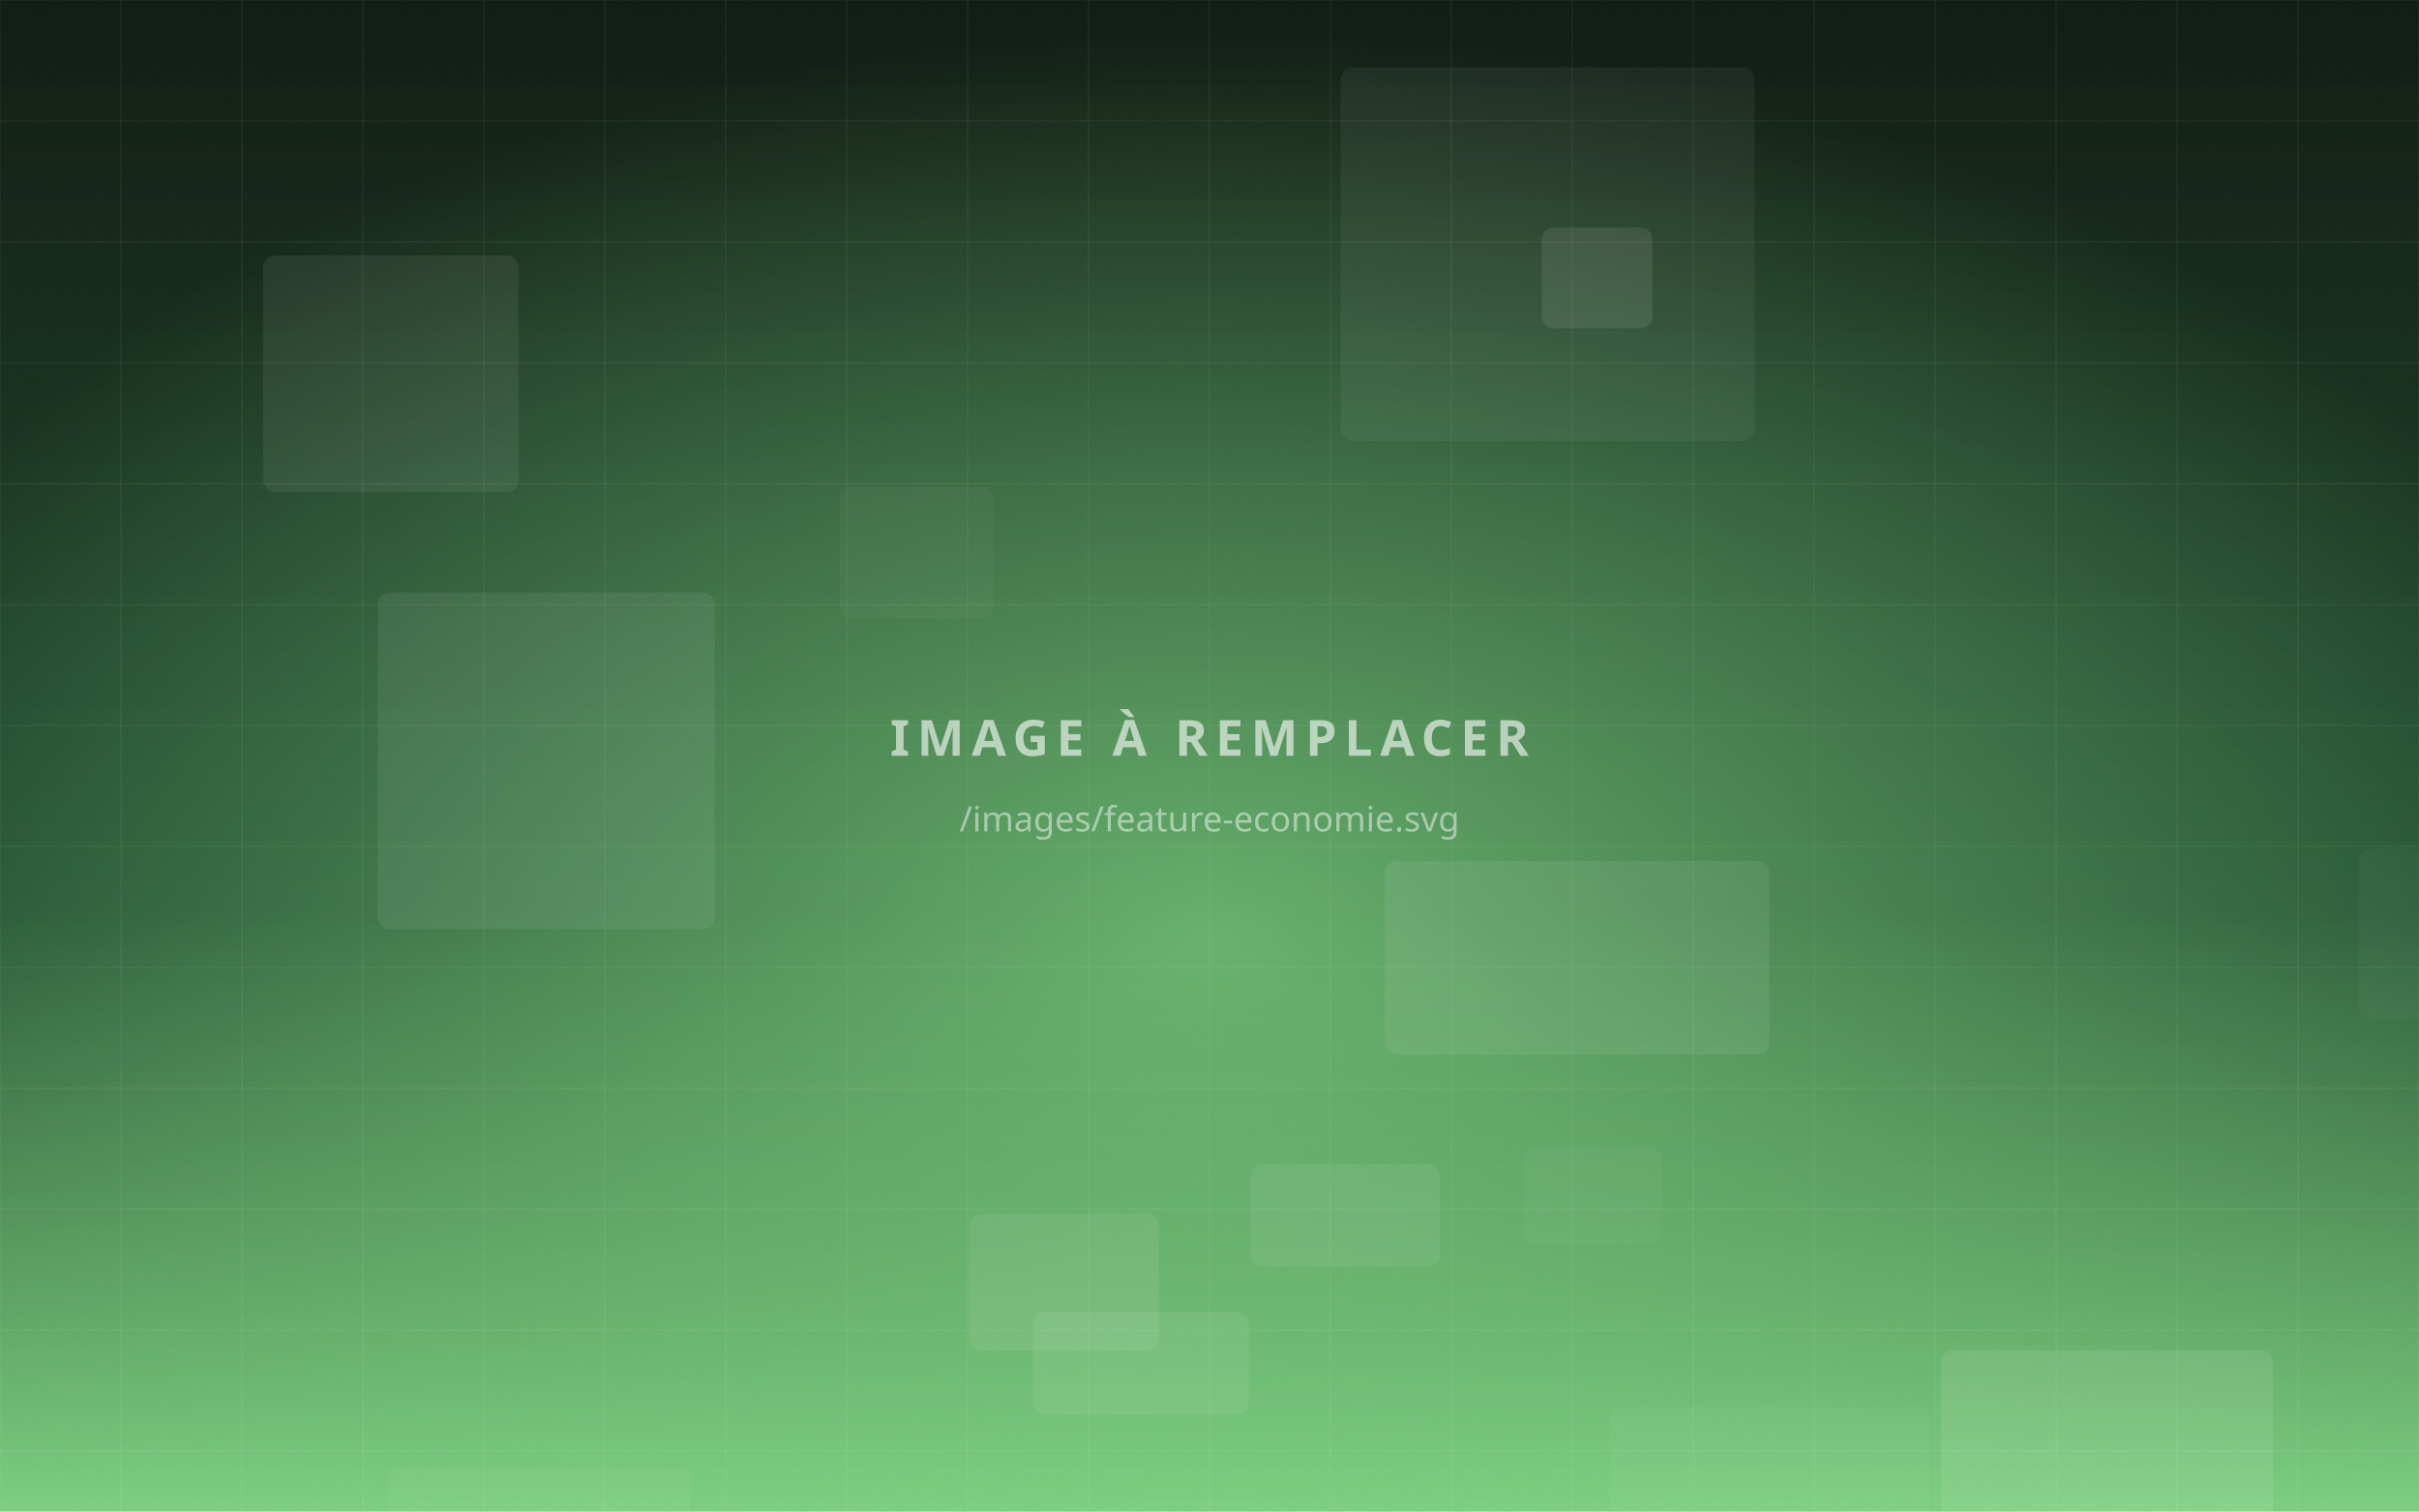
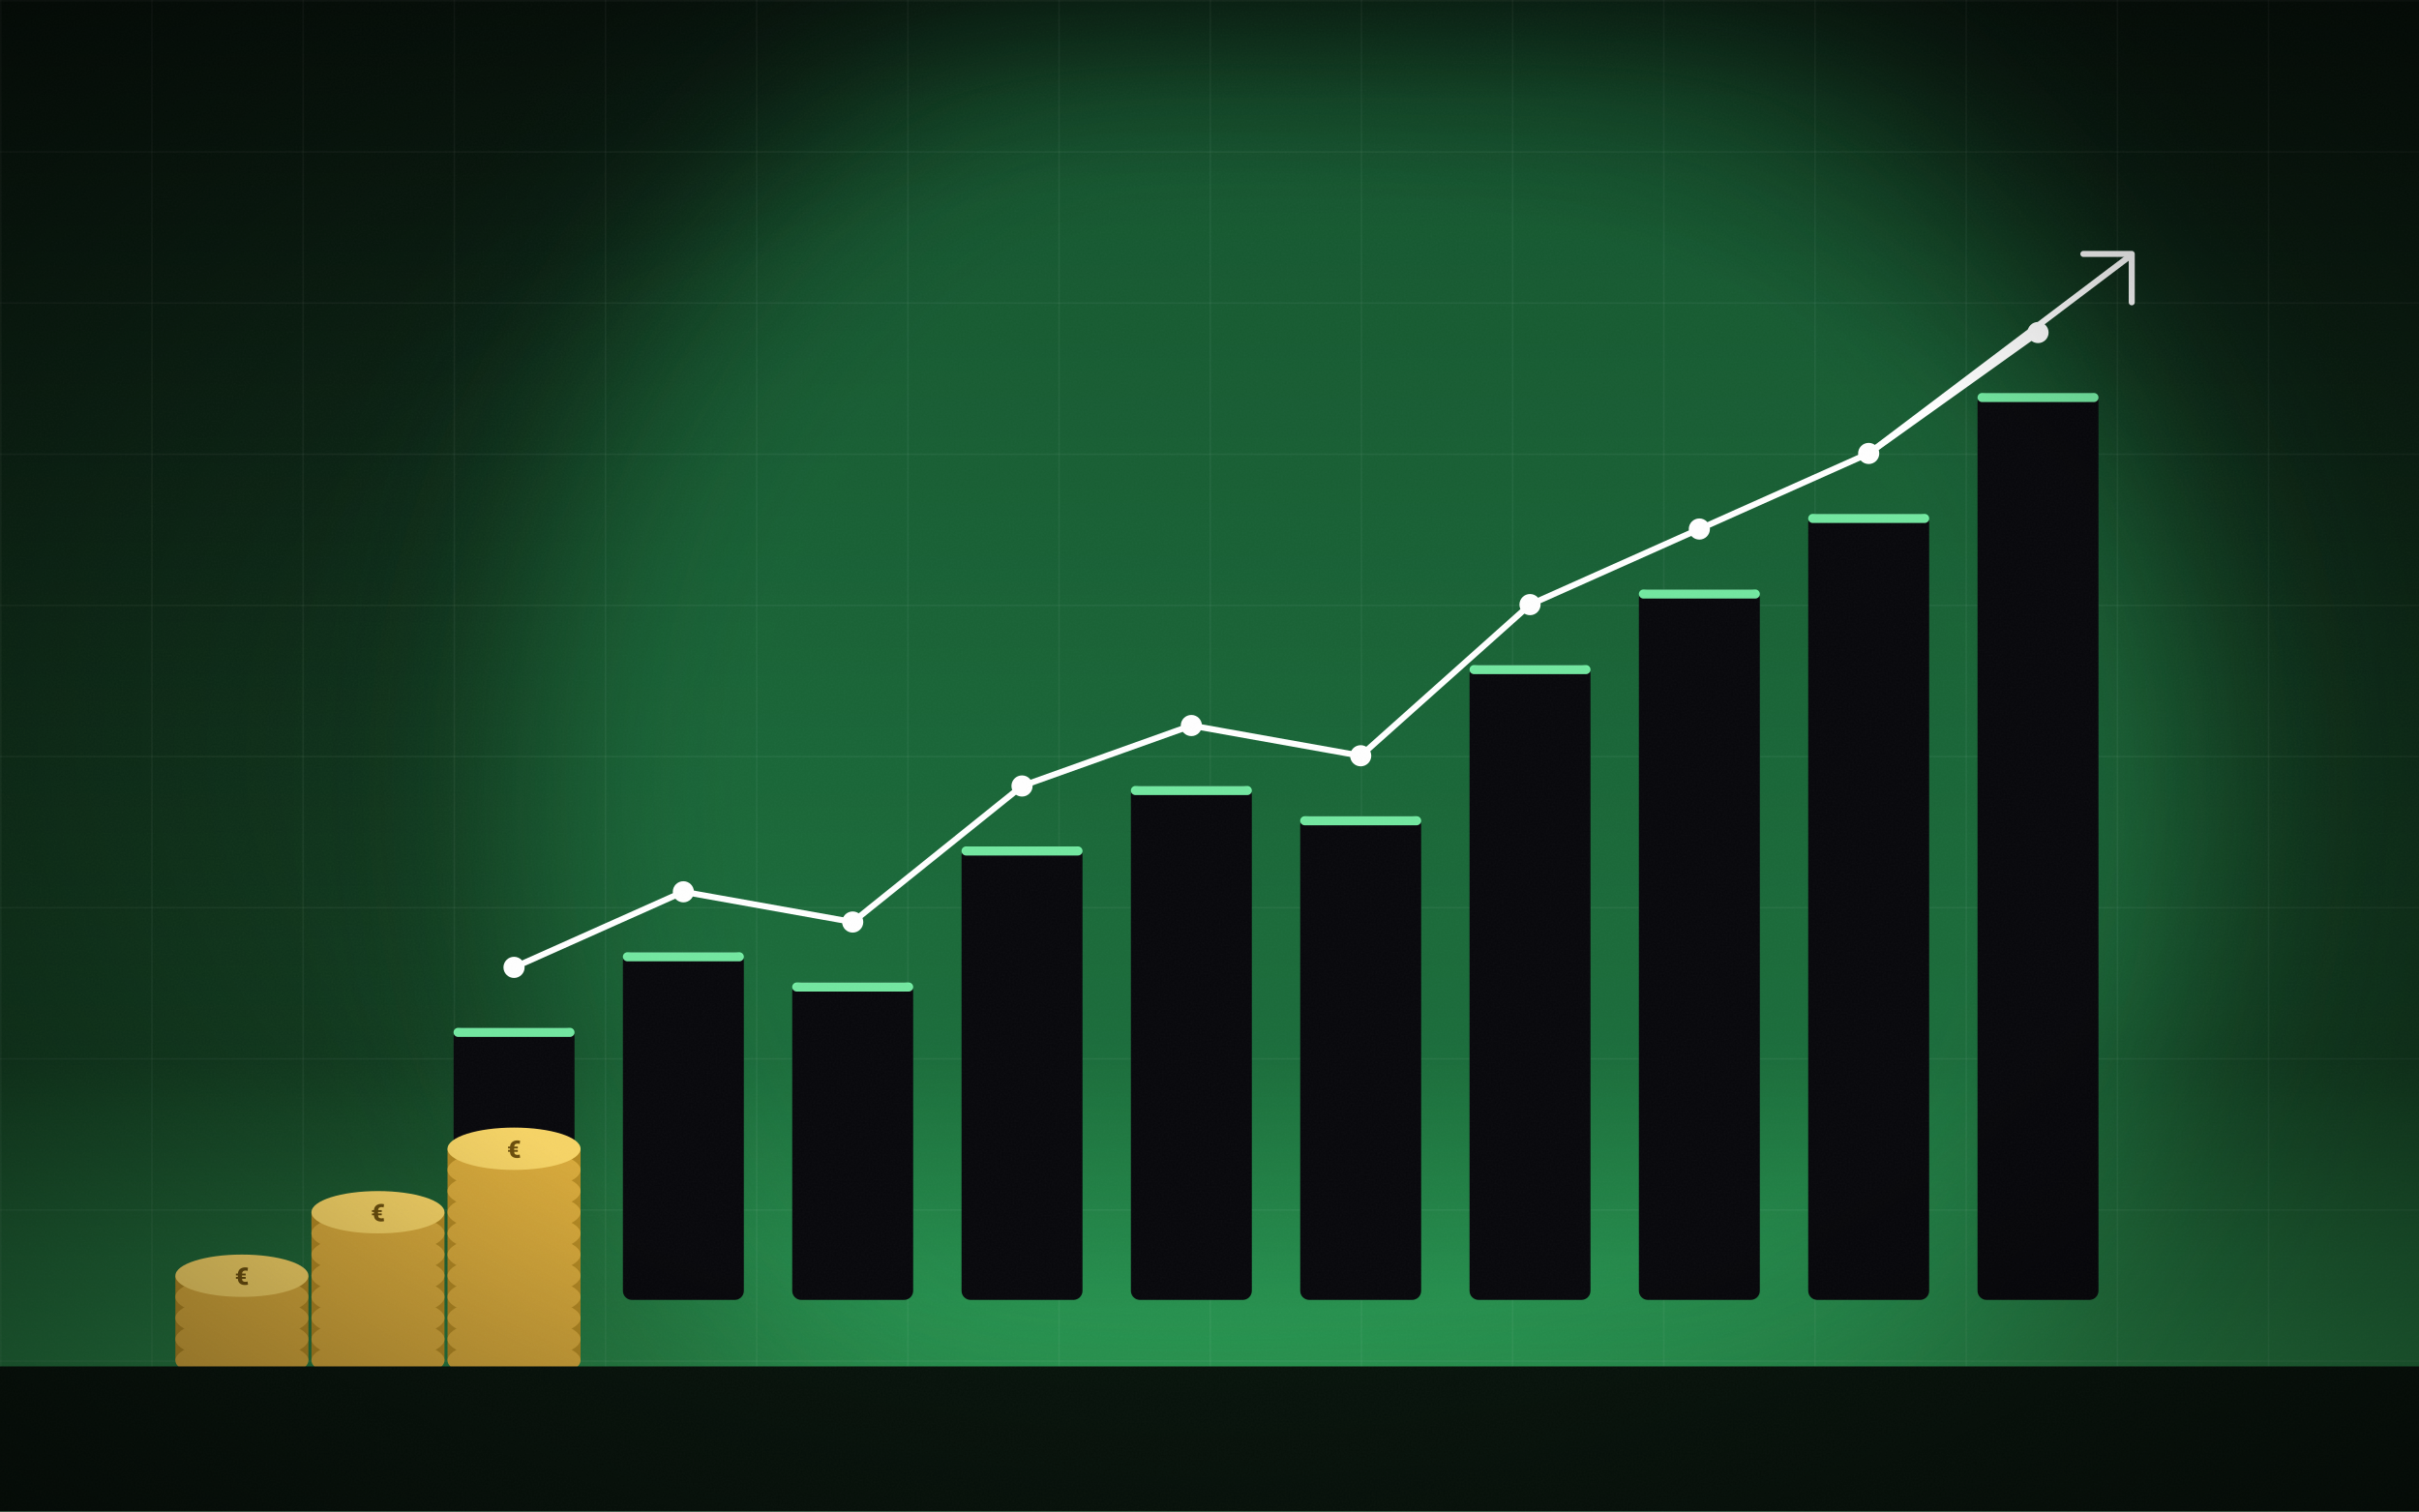
<svg xmlns="http://www.w3.org/2000/svg" width="1600" height="1000" viewBox="0 0 1600 1000">
  <defs>
-     <linearGradient id="g" x1="0" y1="0" x2="0" y2="1">
-       <stop offset="0" stop-color="#0f1a12" />
-       <stop offset="0.6" stop-color="#1f4a2d" />
-       <stop offset="1" stop-color="#7ccf7f" />
+     <linearGradient id="bg" x1="0" y1="0" x2="0" y2="1">
+       <stop offset="0" stop-color="#06120a" />
+       <stop offset="0.7" stop-color="#103a1e" />
+       <stop offset="1" stop-color="#2f9b52" />
    </linearGradient>
-     <radialGradient id="glow" cx="0.5" cy="0.62" r="0.6">
-       <stop offset="0" stop-color="#7ccf7f" stop-opacity="0.9" />
-       <stop offset="1" stop-color="#7ccf7f" stop-opacity="0" />
+     <radialGradient id="vig" cx="0.5" cy="0.5" r="0.75">
+       <stop offset="0.5" stop-color="#000" stop-opacity="0" />
+       <stop offset="1" stop-color="#000" stop-opacity="0.55" />
    </radialGradient>
-     <filter id="noise">
-       <feTurbulence type="fractalNoise" baseFrequency="0.9" numOctaves="2" stitchTiles="stitch" />
+     <filter id="blurS" x="-50%" y="-50%" width="200%" height="200%">
+       <feGaussianBlur stdDeviation="6" />
+     </filter>
+     <filter id="blurM" x="-80%" y="-80%" width="260%" height="260%">
+       <feGaussianBlur stdDeviation="22" />
+     </filter>
+     <filter id="blurL" x="-100%" y="-100%" width="300%" height="300%">
+       <feGaussianBlur stdDeviation="70" />
+     </filter>
+     <filter id="grain">
+       <feTurbulence type="fractalNoise" baseFrequency="0.85" numOctaves="1" stitchTiles="stitch" />
      <feColorMatrix type="saturate" values="0" />
      <feComponentTransfer>
-         <feFuncA type="linear" slope="0.08" />
+         <feFuncA type="linear" slope="0.07" />
      </feComponentTransfer>
    </filter>
  </defs>
-   <rect width="1600" height="1000" fill="url(#g)" />
-   <rect width="1600" height="1000" fill="url(#glow)" />
-   <line x1="0" y1="0" x2="0" y2="1000" stroke="#fff" stroke-opacity="0.06" />
-   <line x1="80" y1="0" x2="80" y2="1000" stroke="#fff" stroke-opacity="0.06" />
-   <line x1="160" y1="0" x2="160" y2="1000" stroke="#fff" stroke-opacity="0.06" />
-   <line x1="240" y1="0" x2="240" y2="1000" stroke="#fff" stroke-opacity="0.06" />
-   <line x1="320" y1="0" x2="320" y2="1000" stroke="#fff" stroke-opacity="0.06" />
-   <line x1="400" y1="0" x2="400" y2="1000" stroke="#fff" stroke-opacity="0.06" />
-   <line x1="480" y1="0" x2="480" y2="1000" stroke="#fff" stroke-opacity="0.06" />
-   <line x1="560" y1="0" x2="560" y2="1000" stroke="#fff" stroke-opacity="0.06" />
-   <line x1="640" y1="0" x2="640" y2="1000" stroke="#fff" stroke-opacity="0.06" />
-   <line x1="720" y1="0" x2="720" y2="1000" stroke="#fff" stroke-opacity="0.06" />
-   <line x1="800" y1="0" x2="800" y2="1000" stroke="#fff" stroke-opacity="0.06" />
-   <line x1="880" y1="0" x2="880" y2="1000" stroke="#fff" stroke-opacity="0.06" />
-   <line x1="960" y1="0" x2="960" y2="1000" stroke="#fff" stroke-opacity="0.06" />
-   <line x1="1040" y1="0" x2="1040" y2="1000" stroke="#fff" stroke-opacity="0.06" />
-   <line x1="1120" y1="0" x2="1120" y2="1000" stroke="#fff" stroke-opacity="0.06" />
-   <line x1="1200" y1="0" x2="1200" y2="1000" stroke="#fff" stroke-opacity="0.06" />
-   <line x1="1280" y1="0" x2="1280" y2="1000" stroke="#fff" stroke-opacity="0.06" />
-   <line x1="1360" y1="0" x2="1360" y2="1000" stroke="#fff" stroke-opacity="0.06" />
-   <line x1="1440" y1="0" x2="1440" y2="1000" stroke="#fff" stroke-opacity="0.06" />
-   <line x1="1520" y1="0" x2="1520" y2="1000" stroke="#fff" stroke-opacity="0.06" />
-   <line x1="1600" y1="0" x2="1600" y2="1000" stroke="#fff" stroke-opacity="0.06" />
-   <line x1="0" y1="0" x2="1600" y2="0" stroke="#fff" stroke-opacity="0.06" />
-   <line x1="0" y1="80" x2="1600" y2="80" stroke="#fff" stroke-opacity="0.06" />
-   <line x1="0" y1="160" x2="1600" y2="160" stroke="#fff" stroke-opacity="0.06" />
-   <line x1="0" y1="240" x2="1600" y2="240" stroke="#fff" stroke-opacity="0.06" />
-   <line x1="0" y1="320" x2="1600" y2="320" stroke="#fff" stroke-opacity="0.06" />
-   <line x1="0" y1="400" x2="1600" y2="400" stroke="#fff" stroke-opacity="0.06" />
-   <line x1="0" y1="480" x2="1600" y2="480" stroke="#fff" stroke-opacity="0.06" />
-   <line x1="0" y1="560" x2="1600" y2="560" stroke="#fff" stroke-opacity="0.06" />
-   <line x1="0" y1="640" x2="1600" y2="640" stroke="#fff" stroke-opacity="0.06" />
-   <line x1="0" y1="720" x2="1600" y2="720" stroke="#fff" stroke-opacity="0.06" />
-   <line x1="0" y1="800" x2="1600" y2="800" stroke="#fff" stroke-opacity="0.06" />
-   <line x1="0" y1="880" x2="1600" y2="880" stroke="#fff" stroke-opacity="0.06" />
-   <line x1="0" y1="960" x2="1600" y2="960" stroke="#fff" stroke-opacity="0.06" />
-   <rect x="1283.752" y="893.235" width="219.687" height="117.58" rx="8" fill="#fff" opacity="0.105" />
-   <rect x="555.465" y="321.767" width="101.665" height="87.143" rx="8" fill="#fff" opacity="0.038" />
-   <rect x="915.806" y="569.464" width="254.464" height="128.091" rx="8" fill="#fff" opacity="0.088" />
-   <rect x="174.086" y="168.951" width="168.886" height="156.586" rx="8" fill="#fff" opacity="0.081" />
-   <rect x="641.165" y="803.086" width="125.592" height="90.502" rx="8" fill="#fff" opacity="0.087" />
-   <rect x="1064.731" y="930.83" width="211.844" height="186.892" rx="8" fill="#fff" opacity="0.038" />
-   <rect x="886.8" y="44.544" width="273.797" height="247.242" rx="8" fill="#fff" opacity="0.06" />
-   <rect x="1019.741" y="150.571" width="73.183" height="66.65" rx="8" fill="#fff" opacity="0.106" />
-   <rect x="1560.079" y="561.452" width="154.105" height="112.781" rx="8" fill="#fff" opacity="0.039" />
-   <rect x="249.822" y="392.021" width="223.12" height="222.532" rx="8" fill="#fff" opacity="0.083" />
-   <rect x="827.177" y="769.999" width="125.128" height="67.796" rx="8" fill="#fff" opacity="0.078" />
-   <rect x="257.319" y="970.768" width="199.214" height="126.306" rx="8" fill="#fff" opacity="0.038" />
-   <rect x="683.401" y="867.888" width="142.585" height="67.782" rx="8" fill="#fff" opacity="0.083" />
-   <rect x="1007.939" y="758.641" width="91.348" height="65" rx="8" fill="#fff" opacity="0.036" />
-   <rect width="1600" height="1000" filter="url(#noise)" opacity="0.6" />
-   <rect width="1600" height="1000" fill="url(#g)" opacity="0.15" />
-   <g font-family="ui-sans-serif, system-ui, sans-serif" font-weight="700" fill="#fff" opacity="0.6">
-     <text x="800" y="500" text-anchor="middle" font-size="33" letter-spacing="5">IMAGE À REMPLACER</text>
-     <text x="800" y="550" text-anchor="middle" font-size="23" font-weight="500" opacity="0.8">/images/feature-economie.svg</text>
-   </g>
+   <rect width="1600" height="1000" fill="url(#bg)" />
+   <circle cx="900" cy="520" r="560" fill="#2ecc71" opacity="0.35" filter="url(#blurL)" />
+   <rect x="0" y="0" width="1" height="1000" fill="#fff" opacity="0.05" />
+   <rect x="100" y="0" width="1" height="1000" fill="#fff" opacity="0.05" />
+   <rect x="200" y="0" width="1" height="1000" fill="#fff" opacity="0.05" />
+   <rect x="300" y="0" width="1" height="1000" fill="#fff" opacity="0.05" />
+   <rect x="400" y="0" width="1" height="1000" fill="#fff" opacity="0.05" />
+   <rect x="500" y="0" width="1" height="1000" fill="#fff" opacity="0.05" />
+   <rect x="600" y="0" width="1" height="1000" fill="#fff" opacity="0.05" />
+   <rect x="700" y="0" width="1" height="1000" fill="#fff" opacity="0.05" />
+   <rect x="800" y="0" width="1" height="1000" fill="#fff" opacity="0.05" />
+   <rect x="900" y="0" width="1" height="1000" fill="#fff" opacity="0.05" />
+   <rect x="1000" y="0" width="1" height="1000" fill="#fff" opacity="0.05" />
+   <rect x="1100" y="0" width="1" height="1000" fill="#fff" opacity="0.05" />
+   <rect x="1200" y="0" width="1" height="1000" fill="#fff" opacity="0.05" />
+   <rect x="1300" y="0" width="1" height="1000" fill="#fff" opacity="0.05" />
+   <rect x="1400" y="0" width="1" height="1000" fill="#fff" opacity="0.05" />
+   <rect x="1500" y="0" width="1" height="1000" fill="#fff" opacity="0.05" />
+   <rect x="1600" y="0" width="1" height="1000" fill="#fff" opacity="0.05" />
+   <rect x="0" y="0" width="1600" height="1" fill="#fff" opacity="0.05" />
+   <rect x="0" y="100" width="1600" height="1" fill="#fff" opacity="0.05" />
+   <rect x="0" y="200" width="1600" height="1" fill="#fff" opacity="0.05" />
+   <rect x="0" y="300" width="1600" height="1" fill="#fff" opacity="0.05" />
+   <rect x="0" y="400" width="1600" height="1" fill="#fff" opacity="0.05" />
+   <rect x="0" y="500" width="1600" height="1" fill="#fff" opacity="0.05" />
+   <rect x="0" y="600" width="1600" height="1" fill="#fff" opacity="0.05" />
+   <rect x="0" y="700" width="1600" height="1" fill="#fff" opacity="0.05" />
+   <rect x="0" y="800" width="1600" height="1" fill="#fff" opacity="0.05" />
+   <rect x="0" y="900" width="1600" height="1" fill="#fff" opacity="0.05" />
+   <rect x="0" y="1000" width="1600" height="1" fill="#fff" opacity="0.05" />
+   <rect x="300" y="680" width="80" height="180" fill="#07070b" rx="6" />
+   <rect x="300" y="680" width="80" height="6" fill="#7dffb0" rx="3" opacity="0.9" />
+   <rect x="412" y="630" width="80" height="230" fill="#07070b" rx="6" />
+   <rect x="412" y="630" width="80" height="6" fill="#7dffb0" rx="3" opacity="0.9" />
+   <rect x="524" y="650" width="80" height="210" fill="#07070b" rx="6" />
+   <rect x="524" y="650" width="80" height="6" fill="#7dffb0" rx="3" opacity="0.9" />
+   <rect x="636" y="560" width="80" height="300" fill="#07070b" rx="6" />
+   <rect x="636" y="560" width="80" height="6" fill="#7dffb0" rx="3" opacity="0.9" />
+   <rect x="748" y="520" width="80" height="340" fill="#07070b" rx="6" />
+   <rect x="748" y="520" width="80" height="6" fill="#7dffb0" rx="3" opacity="0.9" />
+   <rect x="860" y="540" width="80" height="320" fill="#07070b" rx="6" />
+   <rect x="860" y="540" width="80" height="6" fill="#7dffb0" rx="3" opacity="0.9" />
+   <rect x="972" y="440" width="80" height="420" fill="#07070b" rx="6" />
+   <rect x="972" y="440" width="80" height="6" fill="#7dffb0" rx="3" opacity="0.9" />
+   <rect x="1084" y="390" width="80" height="470" fill="#07070b" rx="6" />
+   <rect x="1084" y="390" width="80" height="6" fill="#7dffb0" rx="3" opacity="0.9" />
+   <rect x="1196" y="340" width="80" height="520" fill="#07070b" rx="6" />
+   <rect x="1196" y="340" width="80" height="6" fill="#7dffb0" rx="3" opacity="0.9" />
+   <rect x="1308" y="260" width="80" height="600" fill="#07070b" rx="6" />
+   <rect x="1308" y="260" width="80" height="6" fill="#7dffb0" rx="3" opacity="0.9" />
+   <path d="M340,640 L452,590 L564,610 L676,520 L788,480 L900,500 L1012,400 L1124,350 L1236,300 L1348,220" fill="none" stroke="#fff" stroke-width="4" stroke-linecap="round" stroke-linejoin="round" />
+   <circle cx="340" cy="640" r="7" fill="#fff" />
+   <circle cx="452" cy="590" r="7" fill="#fff" />
+   <circle cx="564" cy="610" r="7" fill="#fff" />
+   <circle cx="676" cy="520" r="7" fill="#fff" />
+   <circle cx="788" cy="480" r="7" fill="#fff" />
+   <circle cx="900" cy="500" r="7" fill="#fff" />
+   <circle cx="1012" cy="400" r="7" fill="#fff" />
+   <circle cx="1124" cy="350" r="7" fill="#fff" />
+   <circle cx="1236" cy="300" r="7" fill="#fff" />
+   <circle cx="1348" cy="220" r="7" fill="#fff" />
+   <path d="M1236,300 L1408,170" fill="none" stroke="#fff" stroke-width="4" stroke-linecap="round" stroke-linejoin="round" />
+   <path d="M1378,168 L1410,168 L1410,200" fill="none" stroke="#fff" stroke-width="4" stroke-linecap="round" stroke-linejoin="round" />
+   <rect x="116" y="886" width="88" height="14" fill="#b58a22" />
+   <path d="M116,900 a44,14 0 1 0 88,0 a44,14 0 1 0 -88,0" fill="#d7a93a" />
+   <rect x="116" y="872" width="88" height="14" fill="#b58a22" />
+   <path d="M116,886 a44,14 0 1 0 88,0 a44,14 0 1 0 -88,0" fill="#d7a93a" />
+   <rect x="116" y="858" width="88" height="14" fill="#b58a22" />
+   <path d="M116,872 a44,14 0 1 0 88,0 a44,14 0 1 0 -88,0" fill="#d7a93a" />
+   <rect x="116" y="844" width="88" height="14" fill="#b58a22" />
+   <path d="M116,858 a44,14 0 1 0 88,0 a44,14 0 1 0 -88,0" fill="#d7a93a" />
+   <path d="M116,844 a44,14 0 1 0 88,0 a44,14 0 1 0 -88,0" fill="#f6d365" />
+   <text x="160" y="850" font-family="ui-sans-serif, system-ui, -apple-system, 'Segoe UI', Roboto, sans-serif" font-size="16" font-weight="800" fill="#6b4e0b" text-anchor="middle">€</text>
+   <rect x="206" y="886" width="88" height="14" fill="#b58a22" />
+   <path d="M206,900 a44,14 0 1 0 88,0 a44,14 0 1 0 -88,0" fill="#d7a93a" />
+   <rect x="206" y="872" width="88" height="14" fill="#b58a22" />
+   <path d="M206,886 a44,14 0 1 0 88,0 a44,14 0 1 0 -88,0" fill="#d7a93a" />
+   <rect x="206" y="858" width="88" height="14" fill="#b58a22" />
+   <path d="M206,872 a44,14 0 1 0 88,0 a44,14 0 1 0 -88,0" fill="#d7a93a" />
+   <rect x="206" y="844" width="88" height="14" fill="#b58a22" />
+   <path d="M206,858 a44,14 0 1 0 88,0 a44,14 0 1 0 -88,0" fill="#d7a93a" />
+   <rect x="206" y="830" width="88" height="14" fill="#b58a22" />
+   <path d="M206,844 a44,14 0 1 0 88,0 a44,14 0 1 0 -88,0" fill="#d7a93a" />
+   <rect x="206" y="816" width="88" height="14" fill="#b58a22" />
+   <path d="M206,830 a44,14 0 1 0 88,0 a44,14 0 1 0 -88,0" fill="#d7a93a" />
+   <rect x="206" y="802" width="88" height="14" fill="#b58a22" />
+   <path d="M206,816 a44,14 0 1 0 88,0 a44,14 0 1 0 -88,0" fill="#d7a93a" />
+   <path d="M206,802 a44,14 0 1 0 88,0 a44,14 0 1 0 -88,0" fill="#f6d365" />
+   <text x="250" y="808" font-family="ui-sans-serif, system-ui, -apple-system, 'Segoe UI', Roboto, sans-serif" font-size="16" font-weight="800" fill="#6b4e0b" text-anchor="middle">€</text>
+   <rect x="296" y="886" width="88" height="14" fill="#b58a22" />
+   <path d="M296,900 a44,14 0 1 0 88,0 a44,14 0 1 0 -88,0" fill="#d7a93a" />
+   <rect x="296" y="872" width="88" height="14" fill="#b58a22" />
+   <path d="M296,886 a44,14 0 1 0 88,0 a44,14 0 1 0 -88,0" fill="#d7a93a" />
+   <rect x="296" y="858" width="88" height="14" fill="#b58a22" />
+   <path d="M296,872 a44,14 0 1 0 88,0 a44,14 0 1 0 -88,0" fill="#d7a93a" />
+   <rect x="296" y="844" width="88" height="14" fill="#b58a22" />
+   <path d="M296,858 a44,14 0 1 0 88,0 a44,14 0 1 0 -88,0" fill="#d7a93a" />
+   <rect x="296" y="830" width="88" height="14" fill="#b58a22" />
+   <path d="M296,844 a44,14 0 1 0 88,0 a44,14 0 1 0 -88,0" fill="#d7a93a" />
+   <rect x="296" y="816" width="88" height="14" fill="#b58a22" />
+   <path d="M296,830 a44,14 0 1 0 88,0 a44,14 0 1 0 -88,0" fill="#d7a93a" />
+   <rect x="296" y="802" width="88" height="14" fill="#b58a22" />
+   <path d="M296,816 a44,14 0 1 0 88,0 a44,14 0 1 0 -88,0" fill="#d7a93a" />
+   <rect x="296" y="788" width="88" height="14" fill="#b58a22" />
+   <path d="M296,802 a44,14 0 1 0 88,0 a44,14 0 1 0 -88,0" fill="#d7a93a" />
+   <rect x="296" y="774" width="88" height="14" fill="#b58a22" />
+   <path d="M296,788 a44,14 0 1 0 88,0 a44,14 0 1 0 -88,0" fill="#d7a93a" />
+   <rect x="296" y="760" width="88" height="14" fill="#b58a22" />
+   <path d="M296,774 a44,14 0 1 0 88,0 a44,14 0 1 0 -88,0" fill="#d7a93a" />
+   <path d="M296,760 a44,14 0 1 0 88,0 a44,14 0 1 0 -88,0" fill="#f6d365" />
+   <text x="340" y="766" font-family="ui-sans-serif, system-ui, -apple-system, 'Segoe UI', Roboto, sans-serif" font-size="16" font-weight="800" fill="#6b4e0b" text-anchor="middle">€</text>
+   <rect x="0" y="904" width="1600" height="96" fill="#07130b" />
+   <rect width="1600" height="1000" filter="url(#grain)" opacity="0.5" />
+   <rect width="1600" height="1000" fill="url(#vig)" />
</svg>
